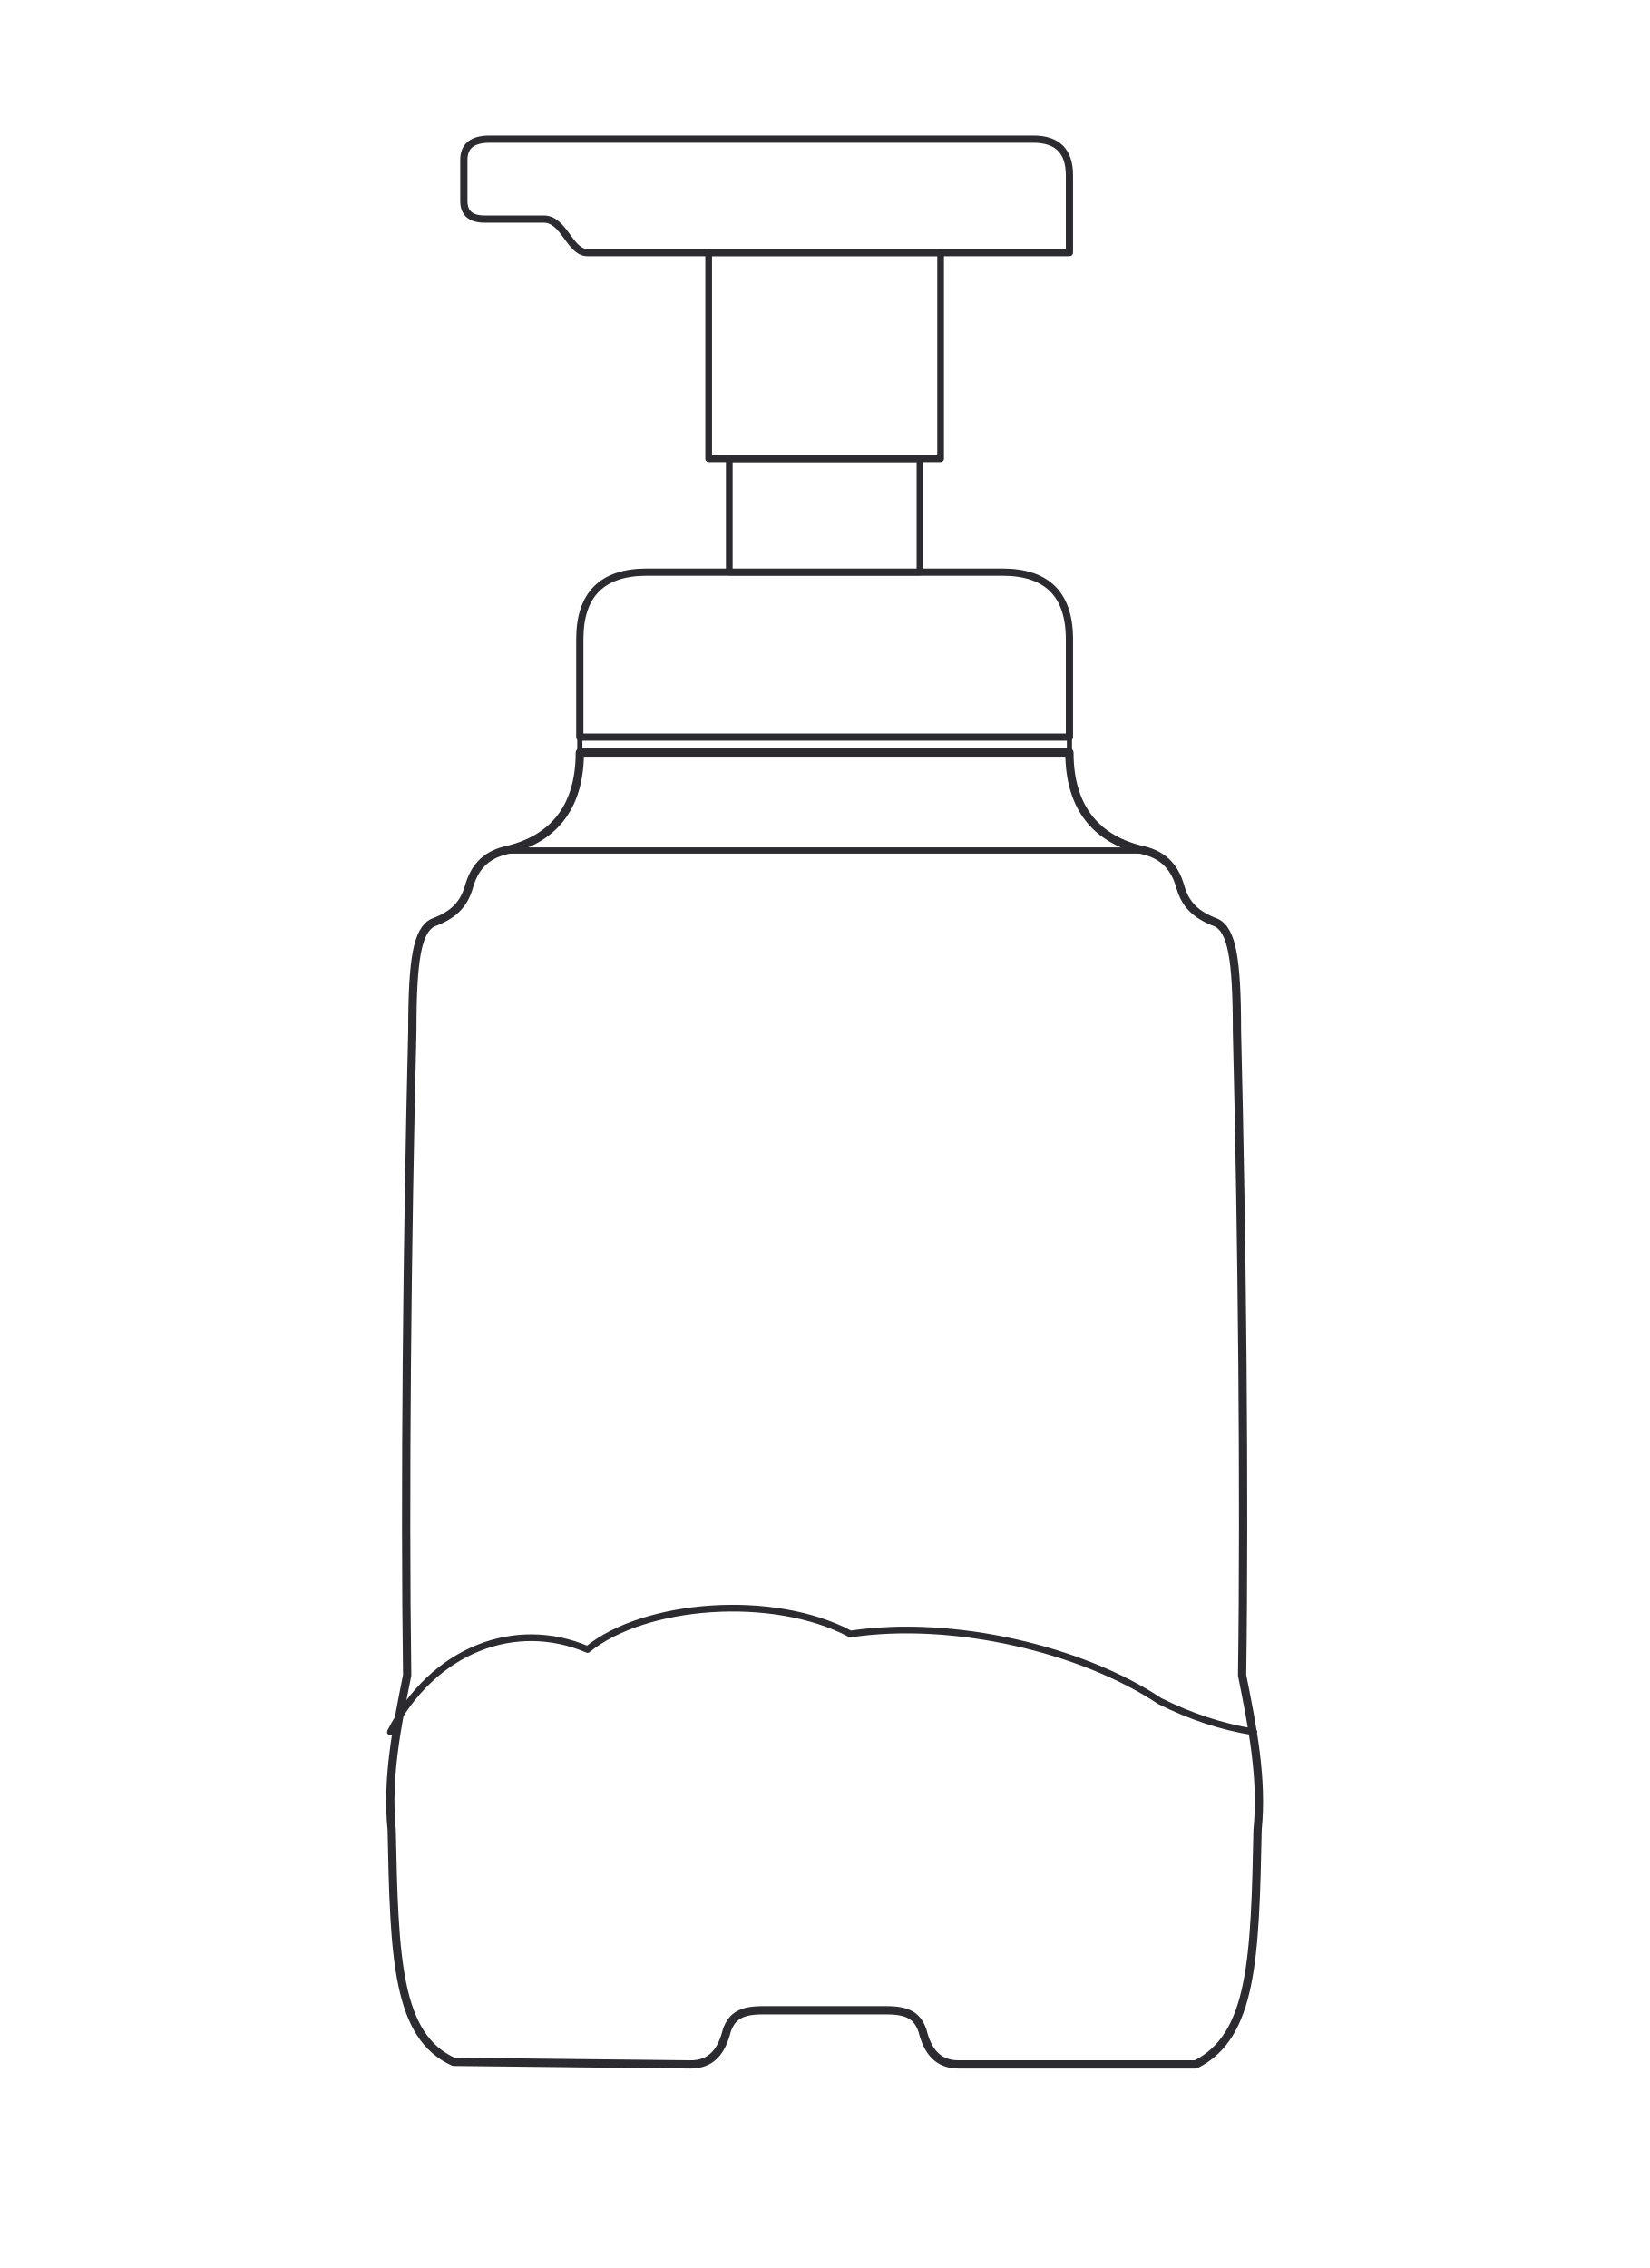
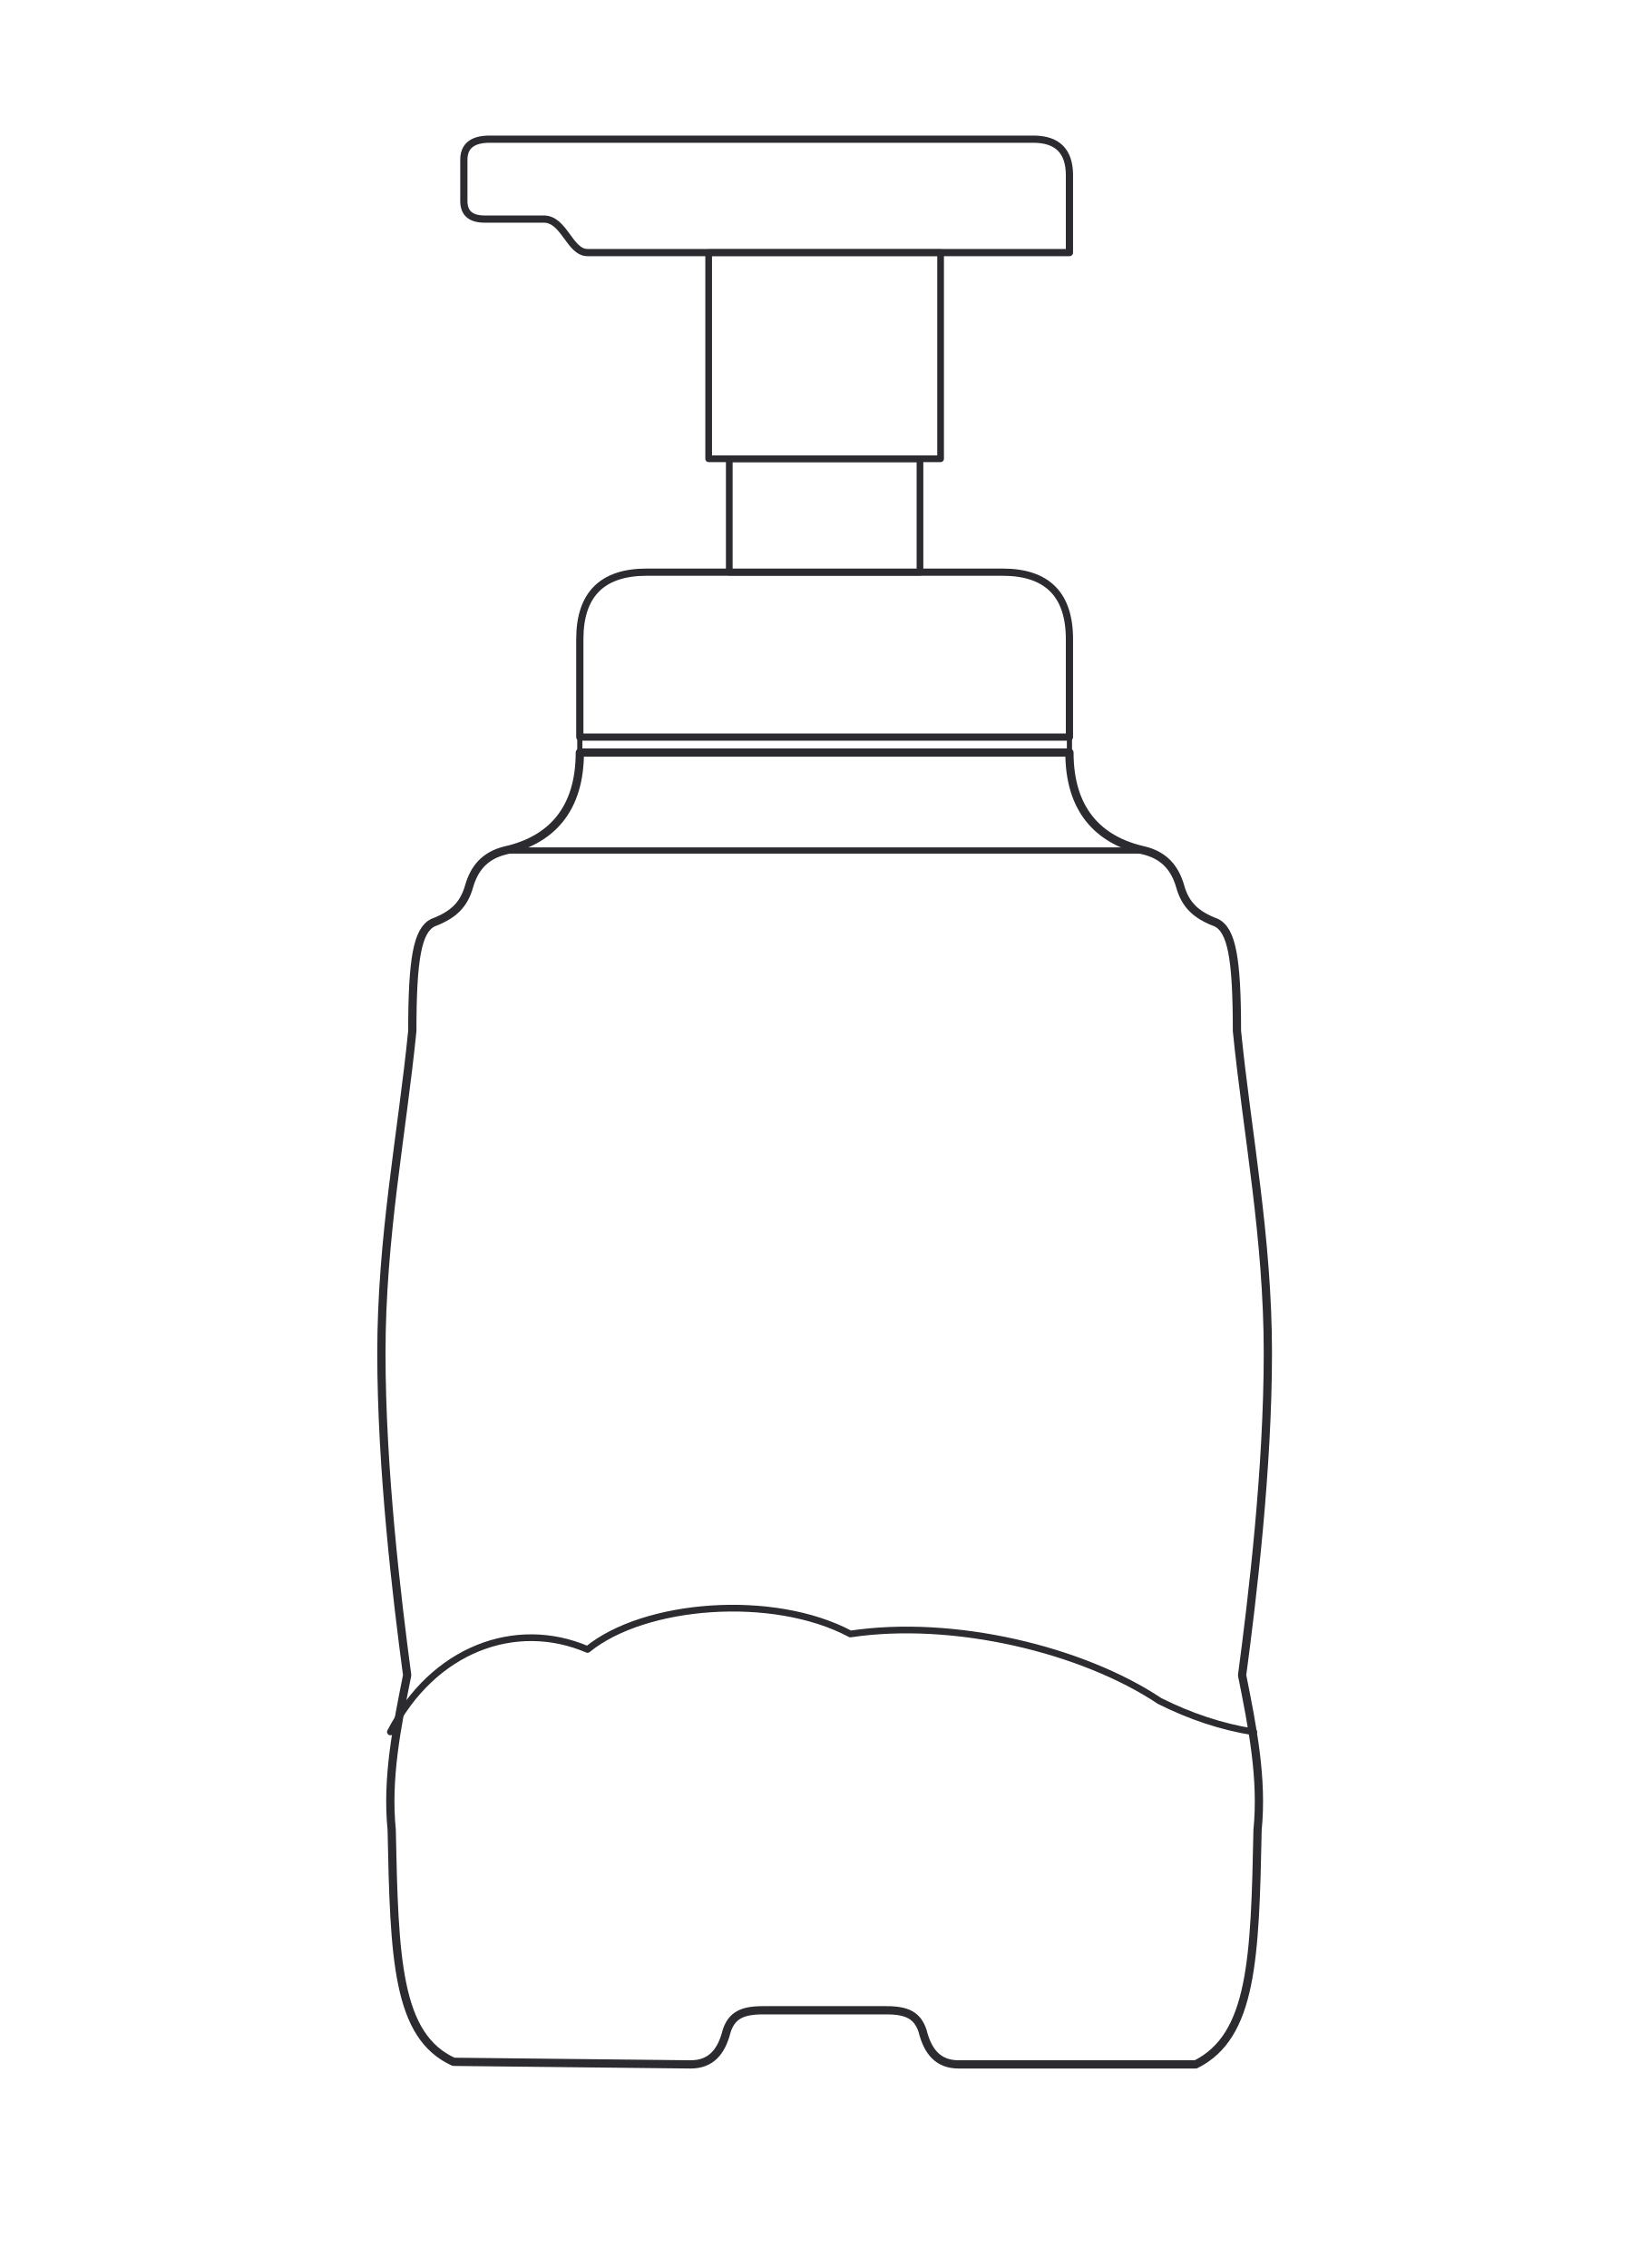
<svg xmlns="http://www.w3.org/2000/svg" width="640" height="880" viewBox="0 0 640 880">
  <g id="Bottle">
-     <path id="body_outline" d="M225 292 C225 314 214 326 196 330 C188 332 184 337 182 344 C180 351 176 355 168 358 C162 361 160 372 160 400 C158 480 157 580 158 650 C154 670 150 690 152 710 C153 760 154 790 176 800 L268 801 C276 801 280 796 282 788 C284 782 288 780 296 780 L344 780 C352 780 356 782 358 788 C360 796 364 801 372 801 L464 801 C486 790 487 760 488 710 C490 690 486 670 482 650 C483 580 482 480 480 400 C480 372 478 361 472 358 C464 355 460 351 458 344 C456 337 452 332 444 330 C426 326 415 314 415 292 Z" fill="none" stroke="#2b2b30" stroke-width="3.2" stroke-linejoin="round" stroke-linecap="round" />
+     <path id="body_outline" d="M225 292 C225 314 214 326 196 330 C188 332 184 337 182 344 C180 351 176 355 168 358 C162 361 160 372 160 400 C156 440 148 480 148 525 C148 570 154 620 158 650 C154 670 150 690 152 710 C153 760 154 790 176 800 L268 801 C276 801 280 796 282 788 C284 782 288 780 296 780 L344 780 C352 780 356 782 358 788 C360 796 364 801 372 801 L464 801 C486 790 487 760 488 710 C490 690 486 670 482 650 C486 620 492 570 492 525 C492 480 484 440 480 400 C480 372 478 361 472 358 C464 355 460 351 458 344 C456 337 452 332 444 330 C426 326 415 314 415 292 Z" fill="none" stroke="#2b2b30" stroke-width="3.2" stroke-linejoin="round" stroke-linecap="round" />
    <path id="shoulder_parting_line" d="M196 330 L444 330" fill="none" stroke="#2b2b30" stroke-width="2.4" stroke-linejoin="round" stroke-linecap="round" />
    <path id="foam_parting_line" d="M151.5 672 C168 640 200 628 228 640 C250 622 300 618 330 634 C370 628 420 640 450 660 C462 666 474 670 486.5 672" fill="none" stroke="#2b2b30" stroke-width="2.6" stroke-linejoin="round" stroke-linecap="round" />
  </g>
  <g id="Pump">
    <path id="stem_lower" d="M283 178 L357 178 L357 222 L283 222 Z" fill="none" stroke="#2b2b30" stroke-width="2.6" stroke-linejoin="round" stroke-linecap="round" />
    <path id="stem_upper" d="M275 98 L365 98 L365 178 L275 178 Z" fill="none" stroke="#2b2b30" stroke-width="2.6" stroke-linejoin="round" stroke-linecap="round" />
    <path id="cap" d="M225 286 L225 248 Q225 222 251 222 L389 222 Q415 222 415 248 L415 286 Z" fill="none" stroke="#2b2b30" stroke-width="2.8" stroke-linejoin="round" stroke-linecap="round" />
    <path id="cap_ring" d="M225 286 L415 286 L415 292 L225 292 Z" fill="none" stroke="#2b2b30" stroke-width="2.0" stroke-linejoin="round" stroke-linecap="round" />
    <path id="pump_head" d="M190 54 L401 54 Q415 54 415 68 L415 98 L228 98 C221 98 219 85 211 85 L188 85 Q180 85 180 78 L180 62 Q180 54 190 54 Z" fill="none" stroke="#2b2b30" stroke-width="2.8" stroke-linejoin="round" stroke-linecap="round" />
  </g>
</svg>
